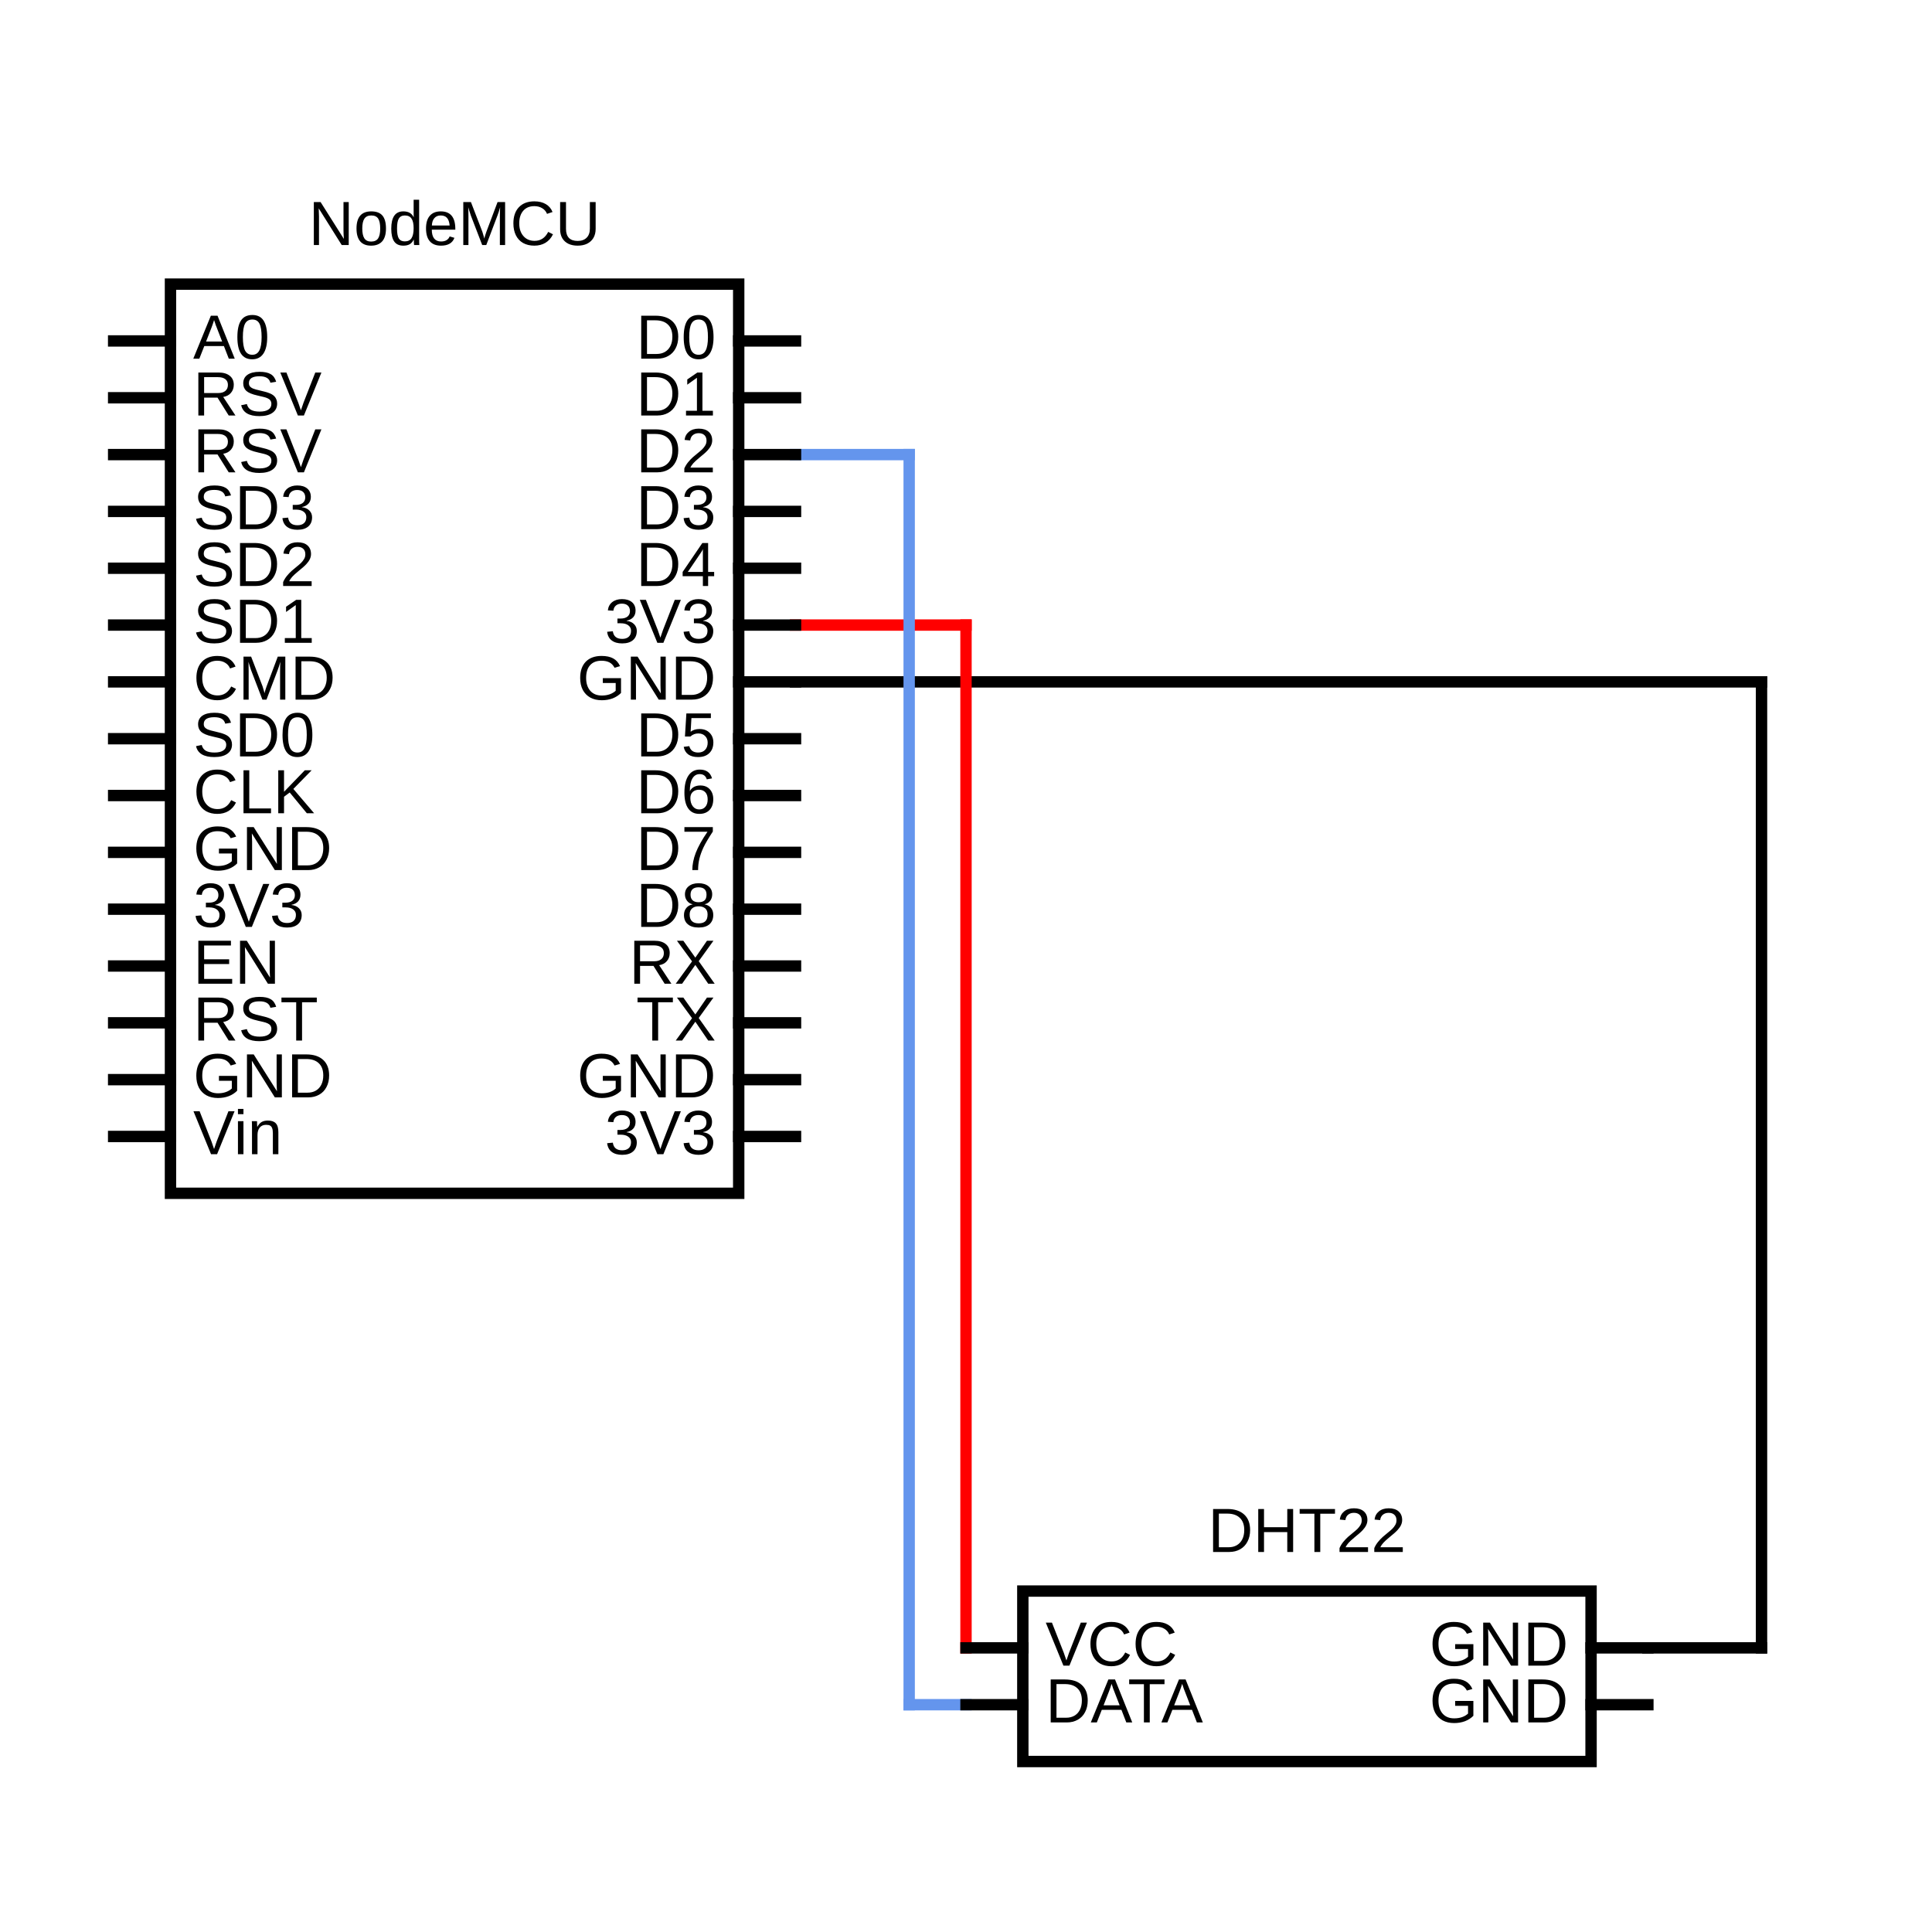
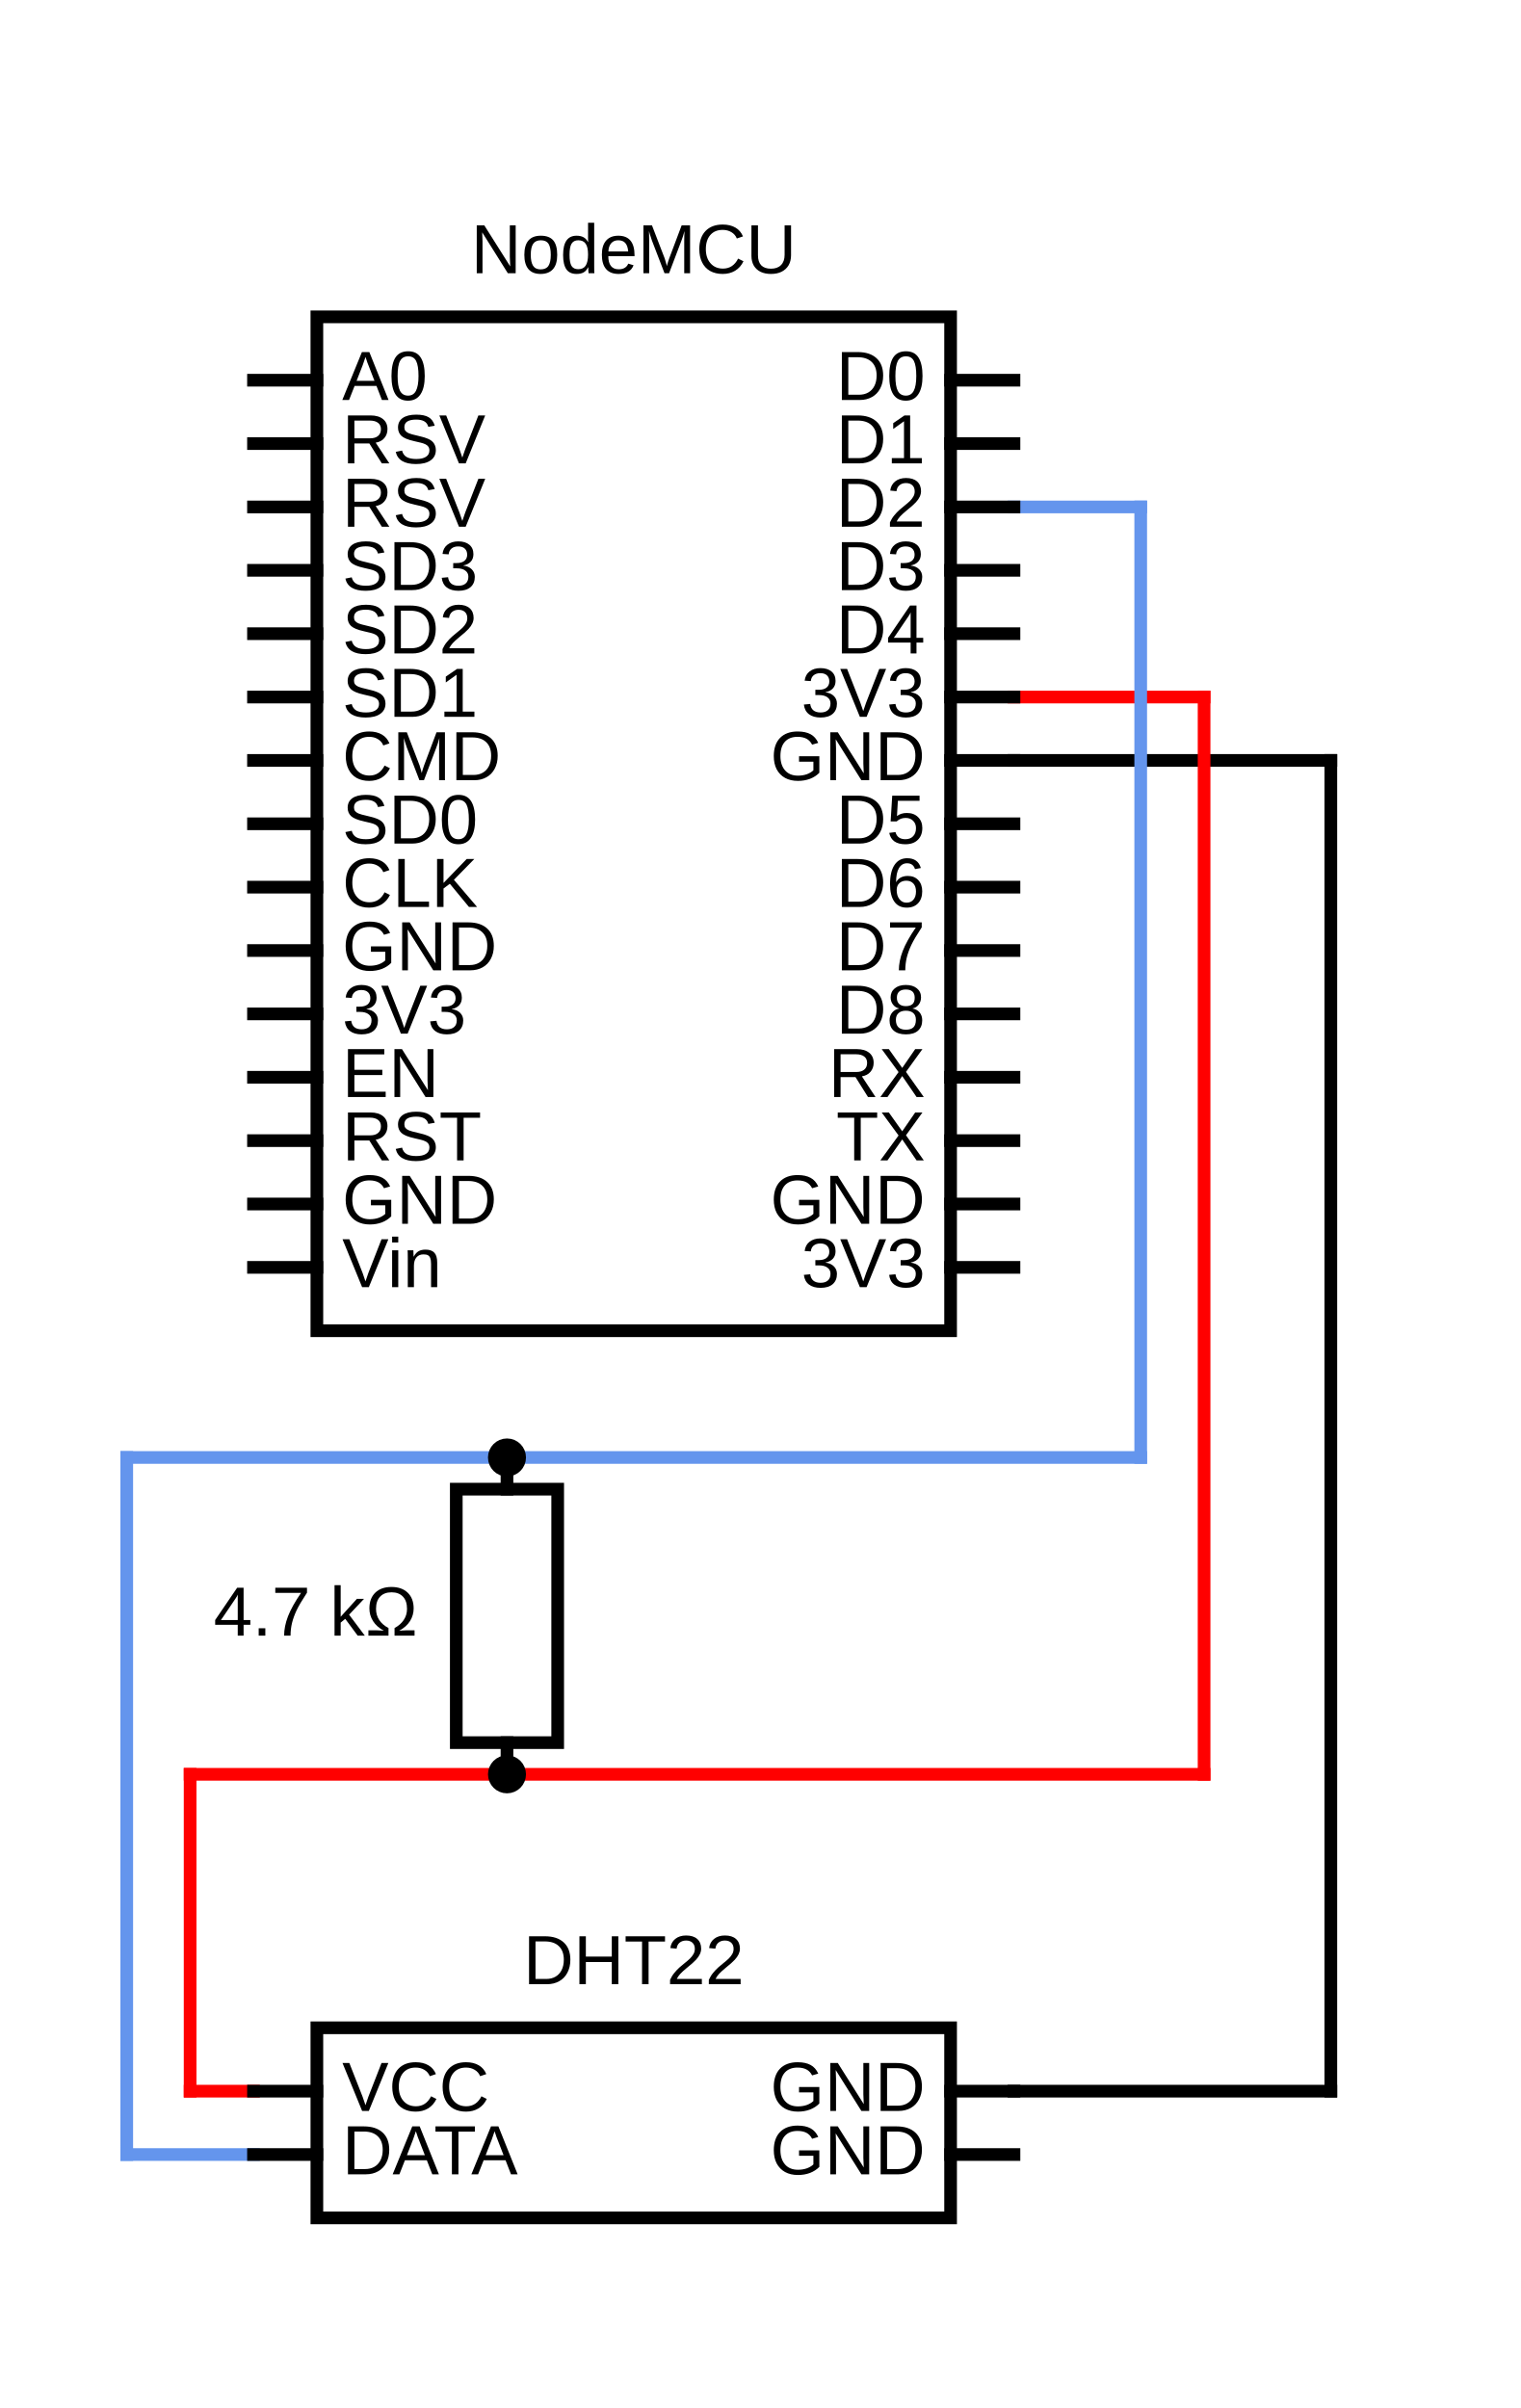
- <svg xmlns="http://www.w3.org/2000/svg" version="1.1" width="340" height="340">
-   <line x1="140" y1="120" x2="310" y2="120" style="stroke:rgb(0, 0, 0);stroke-linecap:square;stroke-width:2" />
-   <line x1="310" y1="120" x2="310" y2="290" style="stroke:rgb(0, 0, 0);stroke-linecap:square;stroke-width:2" />
-   <line x1="290" y1="290" x2="310" y2="290" style="stroke:rgb(0, 0, 0);stroke-linecap:square;stroke-width:2" />
-   <line x1="140" y1="110" x2="170" y2="110" style="stroke:rgba(255, 0, 0, 255);stroke-linecap:square;stroke-width:2" />
-   <line x1="170" y1="110" x2="170" y2="290" style="stroke:rgba(255, 0, 0, 255);stroke-linecap:square;stroke-width:2" />
-   <line x1="160" y1="80" x2="160" y2="300" style="stroke:rgba(100, 149, 237, 255);stroke-linecap:square;stroke-width:2" />
-   <line x1="140" y1="80" x2="160" y2="80" style="stroke:rgba(100, 149, 237, 255);stroke-linecap:square;stroke-width:2" />
-   <line x1="160" y1="300" x2="170" y2="300" style="stroke:rgba(100, 149, 237, 255);stroke-linecap:square;stroke-width:2" />
-   <text x="230" y="270" style="font-family:Arial;font-size:11px;text-anchor:middle" dominant-baseline="middle" transform="rotate(0, 230, 270)">DHT22</text>
-   <rect x="180" y="280" width="100" height="30" style="fill-opacity:0;fill:rgb(0, 0, 0);stroke:rgb(0, 0, 0);stroke-width:2" />
-   <line x1="170" y1="290" x2="180" y2="290" style="stroke:rgb(0, 0, 0);stroke-linecap:square;stroke-width:2" />
-   <text x="184" y="290" style="font-family:Arial;font-size:11px;text-anchor:start" dominant-baseline="middle" transform="rotate(0, 184, 290)">VCC</text>
-   <line x1="280" y1="290" x2="290" y2="290" style="stroke:rgb(0, 0, 0);stroke-linecap:square;stroke-width:2" />
-   <text x="276" y="290" style="font-family:Arial;font-size:11px;text-anchor:end" dominant-baseline="middle" transform="rotate(0, 276, 290)">GND</text>
-   <line x1="170" y1="300" x2="180" y2="300" style="stroke:rgb(0, 0, 0);stroke-linecap:square;stroke-width:2" />
-   <text x="184" y="300" style="font-family:Arial;font-size:11px;text-anchor:start" dominant-baseline="middle" transform="rotate(0, 184, 300)">DATA</text>
-   <line x1="280" y1="300" x2="290" y2="300" style="stroke:rgb(0, 0, 0);stroke-linecap:square;stroke-width:2" />
-   <text x="276" y="300" style="font-family:Arial;font-size:11px;text-anchor:end" dominant-baseline="middle" transform="rotate(0, 276, 300)">GND</text>
-   <text x="80" y="40" style="font-family:Arial;font-size:11px;text-anchor:middle" dominant-baseline="middle" transform="rotate(0, 80, 40)">NodeMCU</text>
-   <rect x="30" y="50" width="100" height="160" style="fill-opacity:0;fill:rgb(0, 0, 0);stroke:rgb(0, 0, 0);stroke-width:2" />
-   <line x1="20" y1="60" x2="30" y2="60" style="stroke:rgb(0, 0, 0);stroke-linecap:square;stroke-width:2" />
-   <text x="34" y="60" style="font-family:Arial;font-size:11px;text-anchor:start" dominant-baseline="middle" transform="rotate(0, 34, 60)">A0</text>
-   <line x1="130" y1="60" x2="140" y2="60" style="stroke:rgb(0, 0, 0);stroke-linecap:square;stroke-width:2" />
-   <text x="126" y="60" style="font-family:Arial;font-size:11px;text-anchor:end" dominant-baseline="middle" transform="rotate(0, 126, 60)">D0</text>
-   <line x1="20" y1="70" x2="30" y2="70" style="stroke:rgb(0, 0, 0);stroke-linecap:square;stroke-width:2" />
-   <text x="34" y="70" style="font-family:Arial;font-size:11px;text-anchor:start" dominant-baseline="middle" transform="rotate(0, 34, 70)">RSV</text>
-   <line x1="130" y1="70" x2="140" y2="70" style="stroke:rgb(0, 0, 0);stroke-linecap:square;stroke-width:2" />
-   <text x="126" y="70" style="font-family:Arial;font-size:11px;text-anchor:end" dominant-baseline="middle" transform="rotate(0, 126, 70)">D1</text>
-   <line x1="20" y1="80" x2="30" y2="80" style="stroke:rgb(0, 0, 0);stroke-linecap:square;stroke-width:2" />
-   <text x="34" y="80" style="font-family:Arial;font-size:11px;text-anchor:start" dominant-baseline="middle" transform="rotate(0, 34, 80)">RSV</text>
-   <line x1="130" y1="80" x2="140" y2="80" style="stroke:rgb(0, 0, 0);stroke-linecap:square;stroke-width:2" />
-   <text x="126" y="80" style="font-family:Arial;font-size:11px;text-anchor:end" dominant-baseline="middle" transform="rotate(0, 126, 80)">D2</text>
-   <line x1="20" y1="90" x2="30" y2="90" style="stroke:rgb(0, 0, 0);stroke-linecap:square;stroke-width:2" />
-   <text x="34" y="90" style="font-family:Arial;font-size:11px;text-anchor:start" dominant-baseline="middle" transform="rotate(0, 34, 90)">SD3</text>
-   <line x1="130" y1="90" x2="140" y2="90" style="stroke:rgb(0, 0, 0);stroke-linecap:square;stroke-width:2" />
-   <text x="126" y="90" style="font-family:Arial;font-size:11px;text-anchor:end" dominant-baseline="middle" transform="rotate(0, 126, 90)">D3</text>
-   <line x1="20" y1="100" x2="30" y2="100" style="stroke:rgb(0, 0, 0);stroke-linecap:square;stroke-width:2" />
-   <text x="34" y="100" style="font-family:Arial;font-size:11px;text-anchor:start" dominant-baseline="middle" transform="rotate(0, 34, 100)">SD2</text>
-   <line x1="130" y1="100" x2="140" y2="100" style="stroke:rgb(0, 0, 0);stroke-linecap:square;stroke-width:2" />
-   <text x="126" y="100" style="font-family:Arial;font-size:11px;text-anchor:end" dominant-baseline="middle" transform="rotate(0, 126, 100)">D4</text>
-   <line x1="20" y1="110" x2="30" y2="110" style="stroke:rgb(0, 0, 0);stroke-linecap:square;stroke-width:2" />
-   <text x="34" y="110" style="font-family:Arial;font-size:11px;text-anchor:start" dominant-baseline="middle" transform="rotate(0, 34, 110)">SD1</text>
-   <line x1="130" y1="110" x2="140" y2="110" style="stroke:rgb(0, 0, 0);stroke-linecap:square;stroke-width:2" />
-   <text x="126" y="110" style="font-family:Arial;font-size:11px;text-anchor:end" dominant-baseline="middle" transform="rotate(0, 126, 110)">3V3</text>
-   <line x1="20" y1="120" x2="30" y2="120" style="stroke:rgb(0, 0, 0);stroke-linecap:square;stroke-width:2" />
-   <text x="34" y="120" style="font-family:Arial;font-size:11px;text-anchor:start" dominant-baseline="middle" transform="rotate(0, 34, 120)">CMD</text>
-   <line x1="130" y1="120" x2="140" y2="120" style="stroke:rgb(0, 0, 0);stroke-linecap:square;stroke-width:2" />
-   <text x="126" y="120" style="font-family:Arial;font-size:11px;text-anchor:end" dominant-baseline="middle" transform="rotate(0, 126, 120)">GND</text>
-   <line x1="20" y1="130" x2="30" y2="130" style="stroke:rgb(0, 0, 0);stroke-linecap:square;stroke-width:2" />
-   <text x="34" y="130" style="font-family:Arial;font-size:11px;text-anchor:start" dominant-baseline="middle" transform="rotate(0, 34, 130)">SD0</text>
-   <line x1="130" y1="130" x2="140" y2="130" style="stroke:rgb(0, 0, 0);stroke-linecap:square;stroke-width:2" />
-   <text x="126" y="130" style="font-family:Arial;font-size:11px;text-anchor:end" dominant-baseline="middle" transform="rotate(0, 126, 130)">D5</text>
-   <line x1="20" y1="140" x2="30" y2="140" style="stroke:rgb(0, 0, 0);stroke-linecap:square;stroke-width:2" />
-   <text x="34" y="140" style="font-family:Arial;font-size:11px;text-anchor:start" dominant-baseline="middle" transform="rotate(0, 34, 140)">CLK</text>
-   <line x1="130" y1="140" x2="140" y2="140" style="stroke:rgb(0, 0, 0);stroke-linecap:square;stroke-width:2" />
-   <text x="126" y="140" style="font-family:Arial;font-size:11px;text-anchor:end" dominant-baseline="middle" transform="rotate(0, 126, 140)">D6</text>
-   <line x1="20" y1="150" x2="30" y2="150" style="stroke:rgb(0, 0, 0);stroke-linecap:square;stroke-width:2" />
-   <text x="34" y="150" style="font-family:Arial;font-size:11px;text-anchor:start" dominant-baseline="middle" transform="rotate(0, 34, 150)">GND</text>
-   <line x1="130" y1="150" x2="140" y2="150" style="stroke:rgb(0, 0, 0);stroke-linecap:square;stroke-width:2" />
-   <text x="126" y="150" style="font-family:Arial;font-size:11px;text-anchor:end" dominant-baseline="middle" transform="rotate(0, 126, 150)">D7</text>
-   <line x1="20" y1="160" x2="30" y2="160" style="stroke:rgb(0, 0, 0);stroke-linecap:square;stroke-width:2" />
-   <text x="34" y="160" style="font-family:Arial;font-size:11px;text-anchor:start" dominant-baseline="middle" transform="rotate(0, 34, 160)">3V3</text>
-   <line x1="130" y1="160" x2="140" y2="160" style="stroke:rgb(0, 0, 0);stroke-linecap:square;stroke-width:2" />
-   <text x="126" y="160" style="font-family:Arial;font-size:11px;text-anchor:end" dominant-baseline="middle" transform="rotate(0, 126, 160)">D8</text>
-   <line x1="20" y1="170" x2="30" y2="170" style="stroke:rgb(0, 0, 0);stroke-linecap:square;stroke-width:2" />
-   <text x="34" y="170" style="font-family:Arial;font-size:11px;text-anchor:start" dominant-baseline="middle" transform="rotate(0, 34, 170)">EN</text>
-   <line x1="130" y1="170" x2="140" y2="170" style="stroke:rgb(0, 0, 0);stroke-linecap:square;stroke-width:2" />
-   <text x="126" y="170" style="font-family:Arial;font-size:11px;text-anchor:end" dominant-baseline="middle" transform="rotate(0, 126, 170)">RX</text>
-   <line x1="20" y1="180" x2="30" y2="180" style="stroke:rgb(0, 0, 0);stroke-linecap:square;stroke-width:2" />
-   <text x="34" y="180" style="font-family:Arial;font-size:11px;text-anchor:start" dominant-baseline="middle" transform="rotate(0, 34, 180)">RST</text>
-   <line x1="130" y1="180" x2="140" y2="180" style="stroke:rgb(0, 0, 0);stroke-linecap:square;stroke-width:2" />
-   <text x="126" y="180" style="font-family:Arial;font-size:11px;text-anchor:end" dominant-baseline="middle" transform="rotate(0, 126, 180)">TX</text>
-   <line x1="20" y1="190" x2="30" y2="190" style="stroke:rgb(0, 0, 0);stroke-linecap:square;stroke-width:2" />
-   <text x="34" y="190" style="font-family:Arial;font-size:11px;text-anchor:start" dominant-baseline="middle" transform="rotate(0, 34, 190)">GND</text>
-   <line x1="130" y1="190" x2="140" y2="190" style="stroke:rgb(0, 0, 0);stroke-linecap:square;stroke-width:2" />
-   <text x="126" y="190" style="font-family:Arial;font-size:11px;text-anchor:end" dominant-baseline="middle" transform="rotate(0, 126, 190)">GND</text>
-   <line x1="20" y1="200" x2="30" y2="200" style="stroke:rgb(0, 0, 0);stroke-linecap:square;stroke-width:2" />
-   <text x="34" y="200" style="font-family:Arial;font-size:11px;text-anchor:start" dominant-baseline="middle" transform="rotate(0, 34, 200)">Vin</text>
-   <line x1="130" y1="200" x2="140" y2="200" style="stroke:rgb(0, 0, 0);stroke-linecap:square;stroke-width:2" />
-   <text x="126" y="200" style="font-family:Arial;font-size:11px;text-anchor:end" dominant-baseline="middle" transform="rotate(0, 126, 200)">3V3</text>
+ <svg xmlns="http://www.w3.org/2000/svg" version="1.1" width="240" height="380">
+   <line x1="30" y1="280" x2="190" y2="280" style="stroke:rgba(255, 0, 0, 255);stroke-linecap:square;stroke-width:2" />
+   <line x1="30" y1="330" x2="40" y2="330" style="stroke:rgba(255, 0, 0, 255);stroke-linecap:square;stroke-width:2" />
+   <line x1="30" y1="280" x2="30" y2="330" style="stroke:rgba(255, 0, 0, 255);stroke-linecap:square;stroke-width:2" />
+   <line x1="20" y1="230" x2="180" y2="230" style="stroke:rgba(100, 149, 237, 255);stroke-linecap:square;stroke-width:2" />
+   <line x1="20" y1="230" x2="20" y2="340" style="stroke:rgba(100, 149, 237, 255);stroke-linecap:square;stroke-width:2" />
+   <line x1="80" y1="230" x2="80" y2="235" style="stroke:rgb(0, 0, 0);stroke-linecap:square;stroke-width:2" />
+   <line x1="80" y1="275" x2="80" y2="280" style="stroke:rgb(0, 0, 0);stroke-linecap:square;stroke-width:2" />
+   <rect x="72" y="235" width="16" height="40" style="fill-opacity:0;fill:rgb(0, 0, 0);stroke:rgb(0, 0, 0);stroke-width:2" />
+   <text x="66" y="255" style="font-family:Arial;font-size:11px;text-anchor:end" dominant-baseline="middle" transform="rotate(0, 66, 255)">4.7 kΩ</text>
+   <line x1="160" y1="120" x2="210" y2="120" style="stroke:rgb(0, 0, 0);stroke-linecap:square;stroke-width:2" />
+   <line x1="210" y1="120" x2="210" y2="330" style="stroke:rgb(0, 0, 0);stroke-linecap:square;stroke-width:2" />
+   <line x1="160" y1="330" x2="210" y2="330" style="stroke:rgb(0, 0, 0);stroke-linecap:square;stroke-width:2" />
+   <line x1="160" y1="110" x2="190" y2="110" style="stroke:rgba(255, 0, 0, 255);stroke-linecap:square;stroke-width:2" />
+   <line x1="190" y1="110" x2="190" y2="280" style="stroke:rgba(255, 0, 0, 255);stroke-linecap:square;stroke-width:2" />
+   <line x1="180" y1="80" x2="180" y2="230" style="stroke:rgba(100, 149, 237, 255);stroke-linecap:square;stroke-width:2" />
+   <line x1="160" y1="80" x2="180" y2="80" style="stroke:rgba(100, 149, 237, 255);stroke-linecap:square;stroke-width:2" />
+   <line x1="20" y1="340" x2="40" y2="340" style="stroke:rgba(100, 149, 237, 255);stroke-linecap:square;stroke-width:2" />
+   <text x="100" y="310" style="font-family:Arial;font-size:11px;text-anchor:middle" dominant-baseline="middle" transform="rotate(0, 100, 310)">DHT22</text>
+   <rect x="50" y="320" width="100" height="30" style="fill-opacity:0;fill:rgb(0, 0, 0);stroke:rgb(0, 0, 0);stroke-width:2" />
+   <line x1="40" y1="330" x2="50" y2="330" style="stroke:rgb(0, 0, 0);stroke-linecap:square;stroke-width:2" />
+   <text x="54" y="330" style="font-family:Arial;font-size:11px;text-anchor:start" dominant-baseline="middle" transform="rotate(0, 54, 330)">VCC</text>
+   <line x1="150" y1="330" x2="160" y2="330" style="stroke:rgb(0, 0, 0);stroke-linecap:square;stroke-width:2" />
+   <text x="146" y="330" style="font-family:Arial;font-size:11px;text-anchor:end" dominant-baseline="middle" transform="rotate(0, 146, 330)">GND</text>
+   <line x1="40" y1="340" x2="50" y2="340" style="stroke:rgb(0, 0, 0);stroke-linecap:square;stroke-width:2" />
+   <text x="54" y="340" style="font-family:Arial;font-size:11px;text-anchor:start" dominant-baseline="middle" transform="rotate(0, 54, 340)">DATA</text>
+   <line x1="150" y1="340" x2="160" y2="340" style="stroke:rgb(0, 0, 0);stroke-linecap:square;stroke-width:2" />
+   <text x="146" y="340" style="font-family:Arial;font-size:11px;text-anchor:end" dominant-baseline="middle" transform="rotate(0, 146, 340)">GND</text>
+   <text x="100" y="40" style="font-family:Arial;font-size:11px;text-anchor:middle" dominant-baseline="middle" transform="rotate(0, 100, 40)">NodeMCU</text>
+   <rect x="50" y="50" width="100" height="160" style="fill-opacity:0;fill:rgb(0, 0, 0);stroke:rgb(0, 0, 0);stroke-width:2" />
+   <line x1="40" y1="60" x2="50" y2="60" style="stroke:rgb(0, 0, 0);stroke-linecap:square;stroke-width:2" />
+   <text x="54" y="60" style="font-family:Arial;font-size:11px;text-anchor:start" dominant-baseline="middle" transform="rotate(0, 54, 60)">A0</text>
+   <line x1="150" y1="60" x2="160" y2="60" style="stroke:rgb(0, 0, 0);stroke-linecap:square;stroke-width:2" />
+   <text x="146" y="60" style="font-family:Arial;font-size:11px;text-anchor:end" dominant-baseline="middle" transform="rotate(0, 146, 60)">D0</text>
+   <line x1="40" y1="70" x2="50" y2="70" style="stroke:rgb(0, 0, 0);stroke-linecap:square;stroke-width:2" />
+   <text x="54" y="70" style="font-family:Arial;font-size:11px;text-anchor:start" dominant-baseline="middle" transform="rotate(0, 54, 70)">RSV</text>
+   <line x1="150" y1="70" x2="160" y2="70" style="stroke:rgb(0, 0, 0);stroke-linecap:square;stroke-width:2" />
+   <text x="146" y="70" style="font-family:Arial;font-size:11px;text-anchor:end" dominant-baseline="middle" transform="rotate(0, 146, 70)">D1</text>
+   <line x1="40" y1="80" x2="50" y2="80" style="stroke:rgb(0, 0, 0);stroke-linecap:square;stroke-width:2" />
+   <text x="54" y="80" style="font-family:Arial;font-size:11px;text-anchor:start" dominant-baseline="middle" transform="rotate(0, 54, 80)">RSV</text>
+   <line x1="150" y1="80" x2="160" y2="80" style="stroke:rgb(0, 0, 0);stroke-linecap:square;stroke-width:2" />
+   <text x="146" y="80" style="font-family:Arial;font-size:11px;text-anchor:end" dominant-baseline="middle" transform="rotate(0, 146, 80)">D2</text>
+   <line x1="40" y1="90" x2="50" y2="90" style="stroke:rgb(0, 0, 0);stroke-linecap:square;stroke-width:2" />
+   <text x="54" y="90" style="font-family:Arial;font-size:11px;text-anchor:start" dominant-baseline="middle" transform="rotate(0, 54, 90)">SD3</text>
+   <line x1="150" y1="90" x2="160" y2="90" style="stroke:rgb(0, 0, 0);stroke-linecap:square;stroke-width:2" />
+   <text x="146" y="90" style="font-family:Arial;font-size:11px;text-anchor:end" dominant-baseline="middle" transform="rotate(0, 146, 90)">D3</text>
+   <line x1="40" y1="100" x2="50" y2="100" style="stroke:rgb(0, 0, 0);stroke-linecap:square;stroke-width:2" />
+   <text x="54" y="100" style="font-family:Arial;font-size:11px;text-anchor:start" dominant-baseline="middle" transform="rotate(0, 54, 100)">SD2</text>
+   <line x1="150" y1="100" x2="160" y2="100" style="stroke:rgb(0, 0, 0);stroke-linecap:square;stroke-width:2" />
+   <text x="146" y="100" style="font-family:Arial;font-size:11px;text-anchor:end" dominant-baseline="middle" transform="rotate(0, 146, 100)">D4</text>
+   <line x1="40" y1="110" x2="50" y2="110" style="stroke:rgb(0, 0, 0);stroke-linecap:square;stroke-width:2" />
+   <text x="54" y="110" style="font-family:Arial;font-size:11px;text-anchor:start" dominant-baseline="middle" transform="rotate(0, 54, 110)">SD1</text>
+   <line x1="150" y1="110" x2="160" y2="110" style="stroke:rgb(0, 0, 0);stroke-linecap:square;stroke-width:2" />
+   <text x="146" y="110" style="font-family:Arial;font-size:11px;text-anchor:end" dominant-baseline="middle" transform="rotate(0, 146, 110)">3V3</text>
+   <line x1="40" y1="120" x2="50" y2="120" style="stroke:rgb(0, 0, 0);stroke-linecap:square;stroke-width:2" />
+   <text x="54" y="120" style="font-family:Arial;font-size:11px;text-anchor:start" dominant-baseline="middle" transform="rotate(0, 54, 120)">CMD</text>
+   <line x1="150" y1="120" x2="160" y2="120" style="stroke:rgb(0, 0, 0);stroke-linecap:square;stroke-width:2" />
+   <text x="146" y="120" style="font-family:Arial;font-size:11px;text-anchor:end" dominant-baseline="middle" transform="rotate(0, 146, 120)">GND</text>
+   <line x1="40" y1="130" x2="50" y2="130" style="stroke:rgb(0, 0, 0);stroke-linecap:square;stroke-width:2" />
+   <text x="54" y="130" style="font-family:Arial;font-size:11px;text-anchor:start" dominant-baseline="middle" transform="rotate(0, 54, 130)">SD0</text>
+   <line x1="150" y1="130" x2="160" y2="130" style="stroke:rgb(0, 0, 0);stroke-linecap:square;stroke-width:2" />
+   <text x="146" y="130" style="font-family:Arial;font-size:11px;text-anchor:end" dominant-baseline="middle" transform="rotate(0, 146, 130)">D5</text>
+   <line x1="40" y1="140" x2="50" y2="140" style="stroke:rgb(0, 0, 0);stroke-linecap:square;stroke-width:2" />
+   <text x="54" y="140" style="font-family:Arial;font-size:11px;text-anchor:start" dominant-baseline="middle" transform="rotate(0, 54, 140)">CLK</text>
+   <line x1="150" y1="140" x2="160" y2="140" style="stroke:rgb(0, 0, 0);stroke-linecap:square;stroke-width:2" />
+   <text x="146" y="140" style="font-family:Arial;font-size:11px;text-anchor:end" dominant-baseline="middle" transform="rotate(0, 146, 140)">D6</text>
+   <line x1="40" y1="150" x2="50" y2="150" style="stroke:rgb(0, 0, 0);stroke-linecap:square;stroke-width:2" />
+   <text x="54" y="150" style="font-family:Arial;font-size:11px;text-anchor:start" dominant-baseline="middle" transform="rotate(0, 54, 150)">GND</text>
+   <line x1="150" y1="150" x2="160" y2="150" style="stroke:rgb(0, 0, 0);stroke-linecap:square;stroke-width:2" />
+   <text x="146" y="150" style="font-family:Arial;font-size:11px;text-anchor:end" dominant-baseline="middle" transform="rotate(0, 146, 150)">D7</text>
+   <line x1="40" y1="160" x2="50" y2="160" style="stroke:rgb(0, 0, 0);stroke-linecap:square;stroke-width:2" />
+   <text x="54" y="160" style="font-family:Arial;font-size:11px;text-anchor:start" dominant-baseline="middle" transform="rotate(0, 54, 160)">3V3</text>
+   <line x1="150" y1="160" x2="160" y2="160" style="stroke:rgb(0, 0, 0);stroke-linecap:square;stroke-width:2" />
+   <text x="146" y="160" style="font-family:Arial;font-size:11px;text-anchor:end" dominant-baseline="middle" transform="rotate(0, 146, 160)">D8</text>
+   <line x1="40" y1="170" x2="50" y2="170" style="stroke:rgb(0, 0, 0);stroke-linecap:square;stroke-width:2" />
+   <text x="54" y="170" style="font-family:Arial;font-size:11px;text-anchor:start" dominant-baseline="middle" transform="rotate(0, 54, 170)">EN</text>
+   <line x1="150" y1="170" x2="160" y2="170" style="stroke:rgb(0, 0, 0);stroke-linecap:square;stroke-width:2" />
+   <text x="146" y="170" style="font-family:Arial;font-size:11px;text-anchor:end" dominant-baseline="middle" transform="rotate(0, 146, 170)">RX</text>
+   <line x1="40" y1="180" x2="50" y2="180" style="stroke:rgb(0, 0, 0);stroke-linecap:square;stroke-width:2" />
+   <text x="54" y="180" style="font-family:Arial;font-size:11px;text-anchor:start" dominant-baseline="middle" transform="rotate(0, 54, 180)">RST</text>
+   <line x1="150" y1="180" x2="160" y2="180" style="stroke:rgb(0, 0, 0);stroke-linecap:square;stroke-width:2" />
+   <text x="146" y="180" style="font-family:Arial;font-size:11px;text-anchor:end" dominant-baseline="middle" transform="rotate(0, 146, 180)">TX</text>
+   <line x1="40" y1="190" x2="50" y2="190" style="stroke:rgb(0, 0, 0);stroke-linecap:square;stroke-width:2" />
+   <text x="54" y="190" style="font-family:Arial;font-size:11px;text-anchor:start" dominant-baseline="middle" transform="rotate(0, 54, 190)">GND</text>
+   <line x1="150" y1="190" x2="160" y2="190" style="stroke:rgb(0, 0, 0);stroke-linecap:square;stroke-width:2" />
+   <text x="146" y="190" style="font-family:Arial;font-size:11px;text-anchor:end" dominant-baseline="middle" transform="rotate(0, 146, 190)">GND</text>
+   <line x1="40" y1="200" x2="50" y2="200" style="stroke:rgb(0, 0, 0);stroke-linecap:square;stroke-width:2" />
+   <text x="54" y="200" style="font-family:Arial;font-size:11px;text-anchor:start" dominant-baseline="middle" transform="rotate(0, 54, 200)">Vin</text>
+   <line x1="150" y1="200" x2="160" y2="200" style="stroke:rgb(0, 0, 0);stroke-linecap:square;stroke-width:2" />
+   <text x="146" y="200" style="font-family:Arial;font-size:11px;text-anchor:end" dominant-baseline="middle" transform="rotate(0, 146, 200)">3V3</text>
+   <ellipse cx="80" cy="280" rx="2" ry="2" style="fill-opacity:1;fill:rgb(0, 0, 0);stroke:rgb(0, 0, 0);stroke-width:2" />
+   <ellipse cx="80" cy="230" rx="2" ry="2" style="fill-opacity:1;fill:rgb(0, 0, 0);stroke:rgb(0, 0, 0);stroke-width:2" />
</svg>
